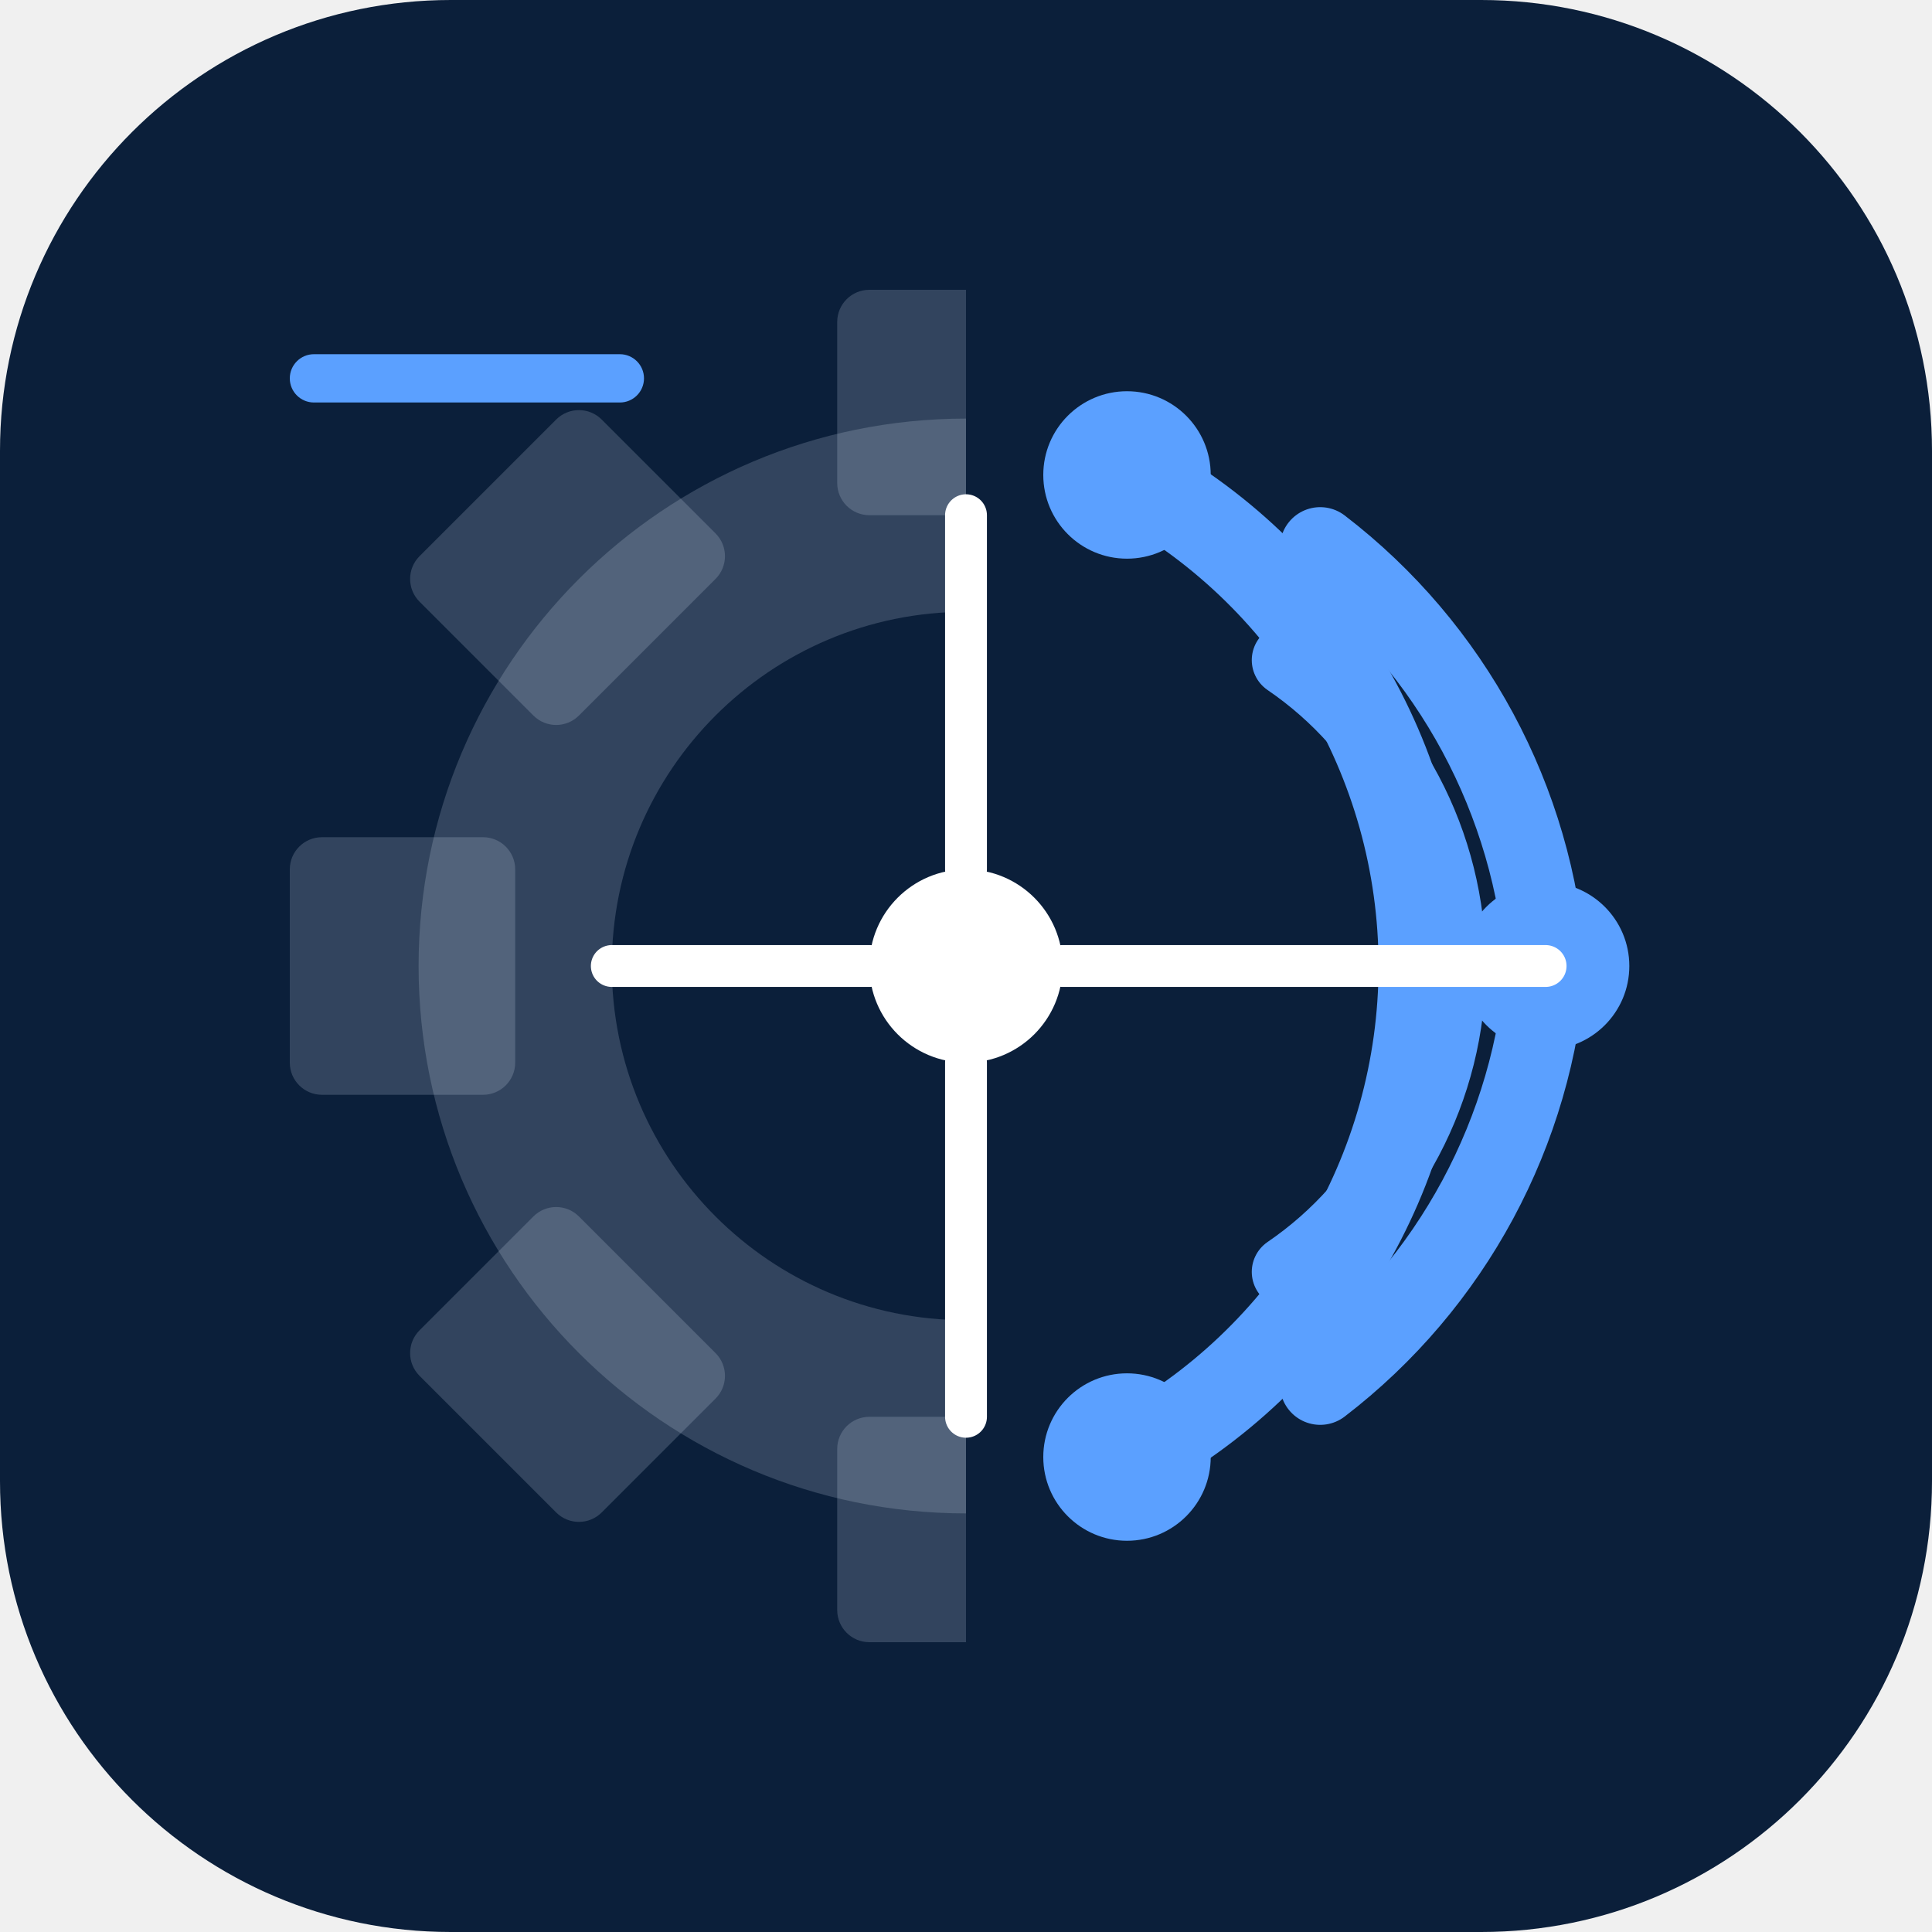
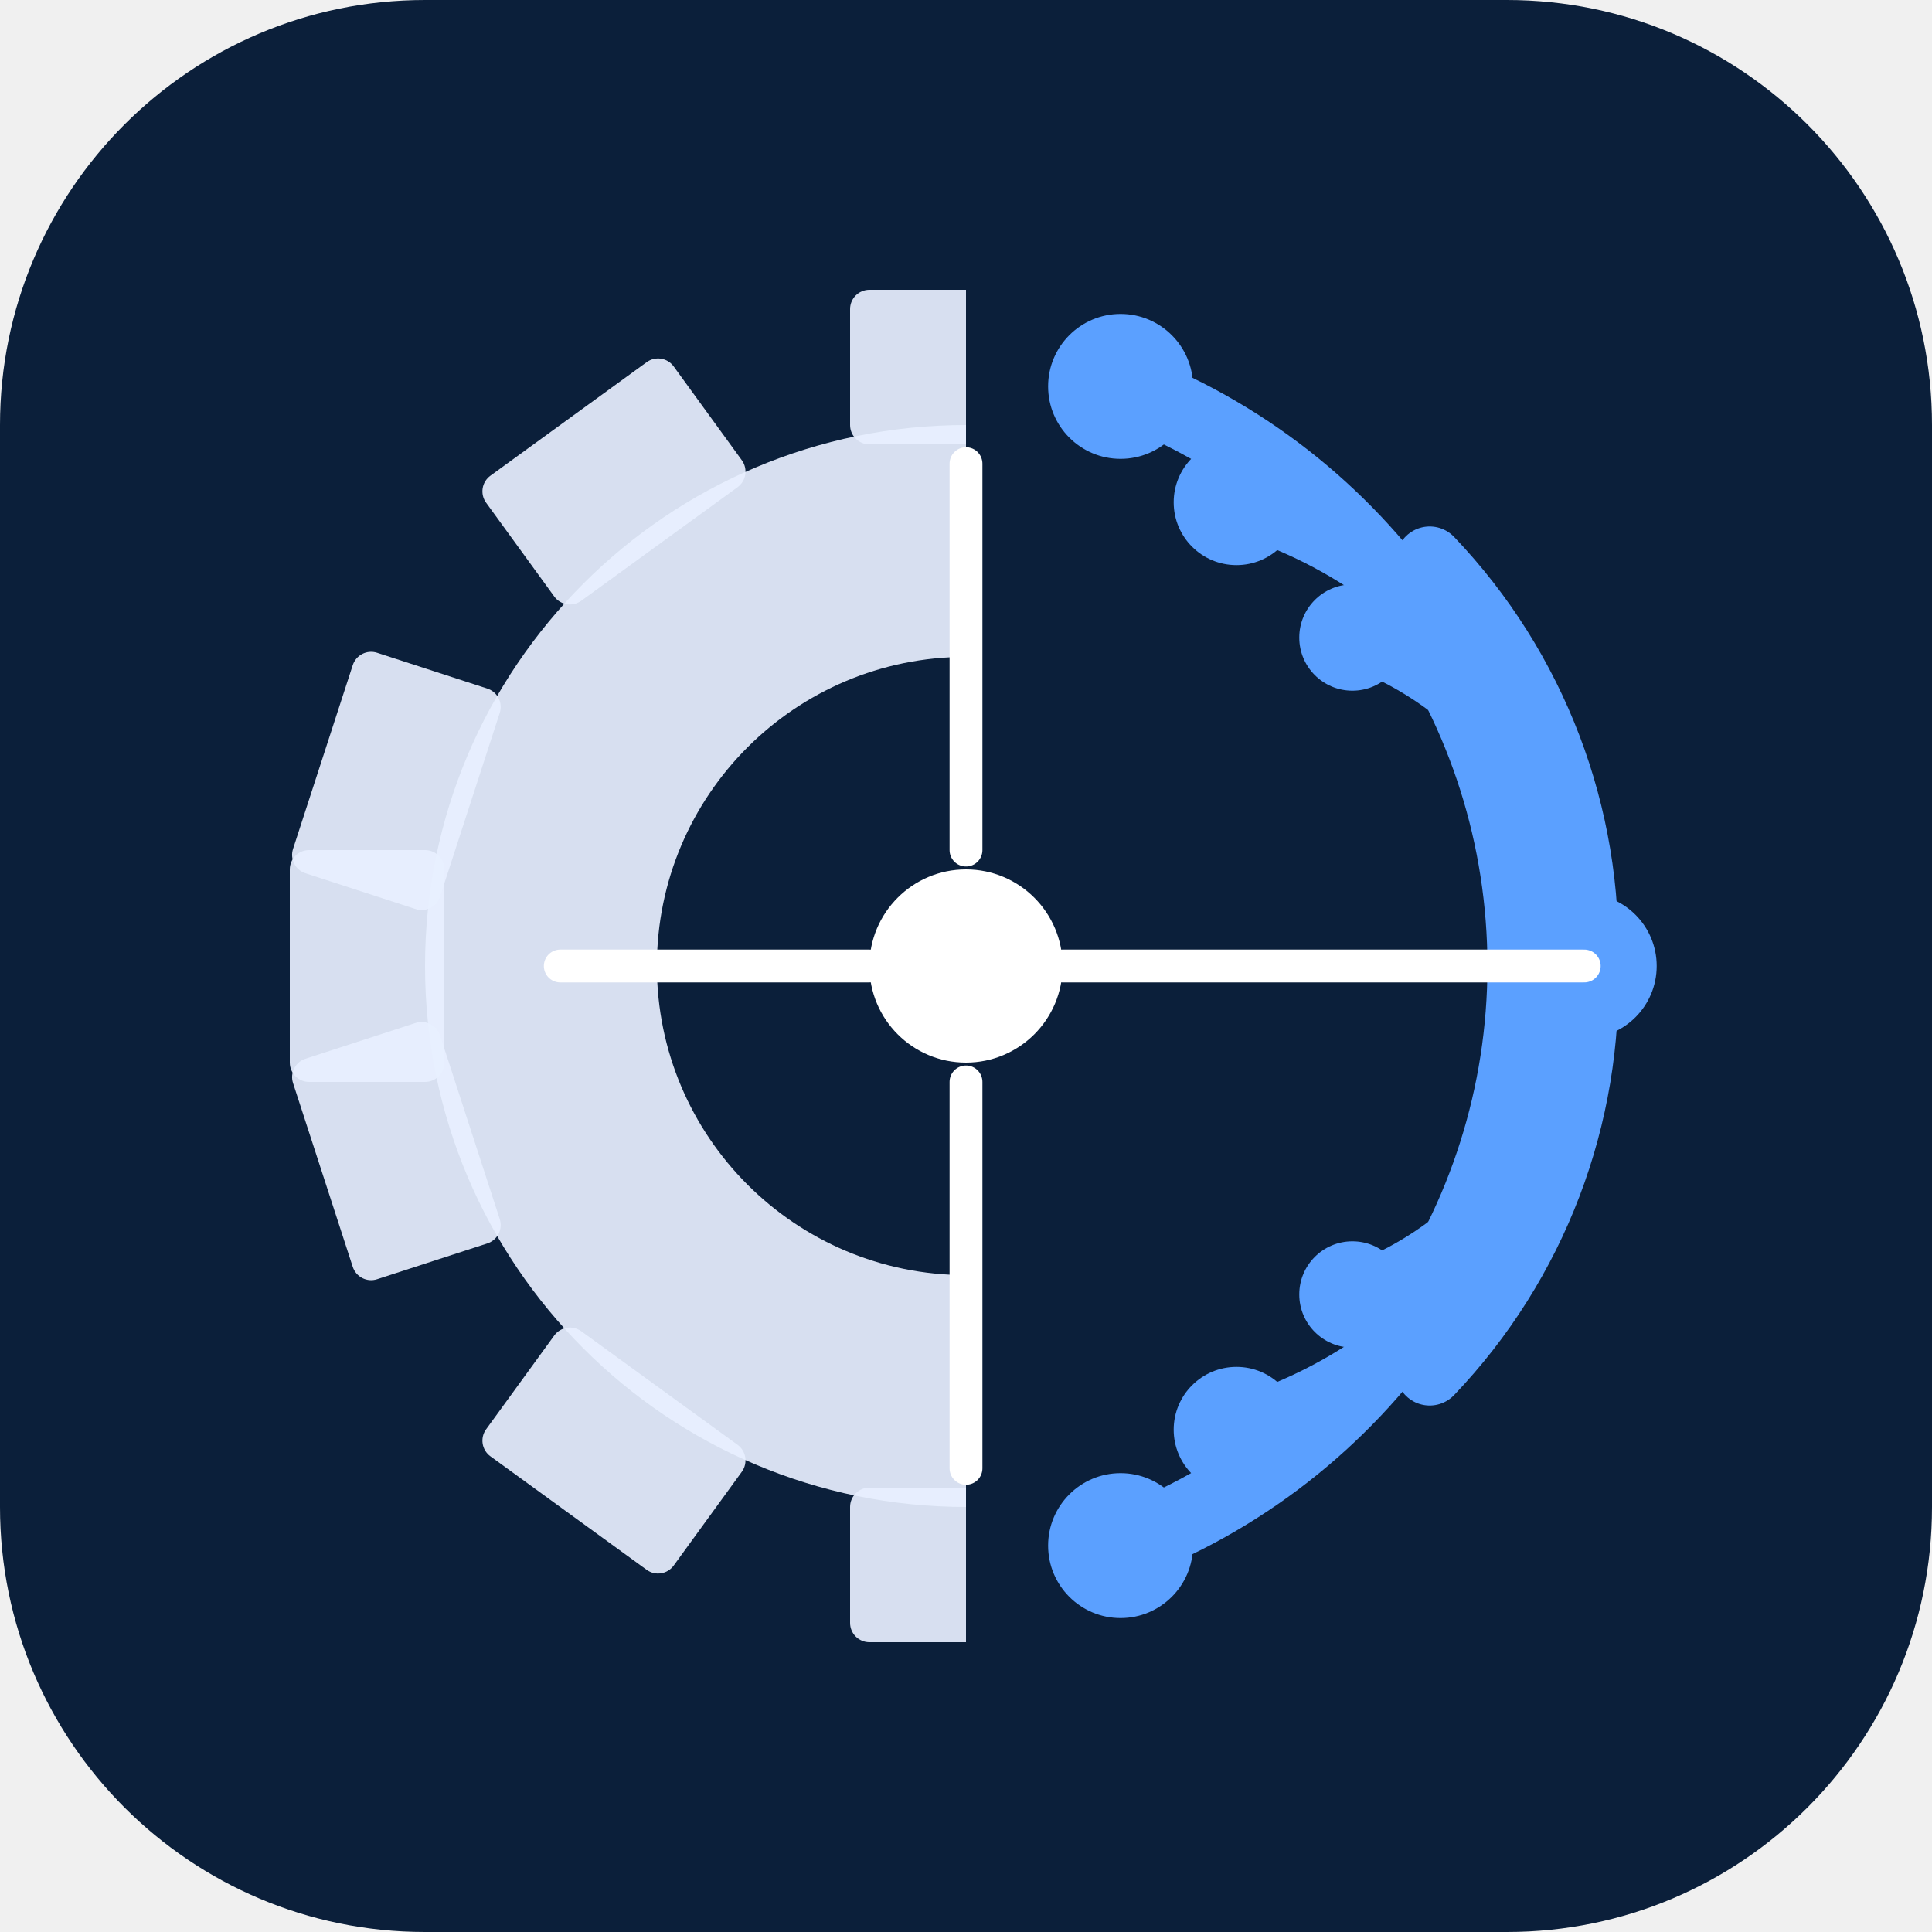
- <svg xmlns="http://www.w3.org/2000/svg" viewBox="0 0 120 120" fill="none" role="img" aria-label="ROHLAX logo">
-   <rect width="120" height="120" rx="28" fill="#0B1F3A" />
-   <g clip-path="url(#clipLeftMark)">
-     <circle cx="60" cy="60" r="34" fill="#E8F0FF" fill-opacity="0.18" />
-     <circle cx="60" cy="60" r="22" fill="#0B1F3A" />
-     <rect x="52" y="18" width="16" height="14" rx="2" fill="#E8F0FF" fill-opacity="0.18" />
-     <rect x="52" y="88" width="16" height="14" rx="2" fill="#E8F0FF" fill-opacity="0.18" />
-     <rect x="18" y="52" width="14" height="16" rx="2" fill="#E8F0FF" fill-opacity="0.18" />
-     <g transform="rotate(-45 60 60)">
-       <rect x="52" y="18" width="16" height="14" rx="2" fill="#E8F0FF" fill-opacity="0.18" />
-       <rect x="52" y="88" width="16" height="14" rx="2" fill="#E8F0FF" fill-opacity="0.18" />
-     </g>
-     <g transform="rotate(45 60 60)">
-       <rect x="52" y="18" width="16" height="14" rx="2" fill="#E8F0FF" fill-opacity="0.18" />
-       <rect x="52" y="88" width="16" height="14" rx="2" fill="#E8F0FF" fill-opacity="0.18" />
+ <svg xmlns="http://www.w3.org/2000/svg" viewBox="0 0 200 200" fill="none" role="img" aria-label="ROHLAX logo">
+   <circle cx="100" cy="100" r="0" fill="#0B1F3A" />
+   <rect width="200" height="200" rx="44" fill="#0B1F3A" />
+   <g clip-path="url(#clipLD)">
+     <circle cx="100" cy="100" r="56" fill="#E8F0FF" fill-opacity="0.92" />
+     <circle cx="100" cy="100" r="32" fill="#0B1F3A" />
+     <g fill="#E8F0FF" fill-opacity="0.92">
+       <rect x="88" y="30" width="24" height="16" rx="2" />
+       <rect x="88" y="154" width="24" height="16" rx="2" />
+       <rect x="30" y="88" width="16" height="24" rx="2" />
+       <g transform="rotate(36 100 100)">
+         <rect x="88" y="30" width="24" height="16" rx="2" />
+       </g>
+       <g transform="rotate(72 100 100)">
+         <rect x="88" y="30" width="24" height="16" rx="2" />
+       </g>
+       <g transform="rotate(-36 100 100)">
+         <rect x="88" y="30" width="24" height="16" rx="2" />
+       </g>
+       <g transform="rotate(-72 100 100)">
+         <rect x="88" y="30" width="24" height="16" rx="2" />
+       </g>
+       <g transform="rotate(144 100 100)">
+         <rect x="88" y="30" width="24" height="16" rx="2" />
+       </g>
+       <g transform="rotate(216 100 100)">
+         <rect x="88" y="30" width="24" height="16" rx="2" />
+       </g>
+       <g transform="rotate(108 100 100)">
+         <rect x="88" y="30" width="24" height="16" rx="2" />
+       </g>
+       <g transform="rotate(252 100 100)">
+         <rect x="88" y="30" width="24" height="16" rx="2" />
+       </g>
    </g>
  </g>
-   <path d="M70 29.5a34.5 34.5 0 0 1 0 61" stroke="#5BA0FF" stroke-width="5.5" stroke-linecap="round" fill="none" />
-   <path d="M80 41a23 23 0 0 1 0 38" stroke="#5BA0FF" stroke-width="4.5" stroke-linecap="round" fill="none" />
-   <path d="M82 34a36 36 0 0 1 14 26" stroke="#5BA0FF" stroke-width="5" stroke-linecap="round" fill="none" />
-   <path d="M96 60a36 36 0 0 1-14 26" stroke="#5BA0FF" stroke-width="5" stroke-linecap="round" fill="none" />
-   <circle cx="70" cy="29.5" r="5.2" fill="#5BA0FF" />
-   <circle cx="96" cy="60" r="5.2" fill="#5BA0FF" />
-   <circle cx="70" cy="90.5" r="5.2" fill="#5BA0FF" />
-   <circle cx="60" cy="60" r="6" fill="#FFFFFF" />
-   <path d="M60 32v22M60 66v22M38 60h16M66 60h30" stroke="#FFFFFF" stroke-width="2.6" stroke-linecap="round" />
-   <rect x="18" y="22" width="22" height="3" rx="1.5" fill="#5BA0FF" />
+   <path d="M116 40 A64 64 0 0 1 116 160" stroke="#5BA0FF" stroke-width="7.5" stroke-linecap="round" fill="none" />
+   <path d="M128 52 A50 50 0 0 1 128 148" stroke="#5BA0FF" stroke-width="6.5" stroke-linecap="round" fill="none" />
+   <path d="M140 66 A36 36 0 0 1 140 134" stroke="#5BA0FF" stroke-width="6" stroke-linecap="round" fill="none" />
+   <circle cx="116" cy="40" r="7.5" fill="#5BA0FF" />
+   <circle cx="116" cy="160" r="7.5" fill="#5BA0FF" />
+   <circle cx="128" cy="52" r="6.5" fill="#5BA0FF" />
+   <circle cx="128" cy="148" r="6.5" fill="#5BA0FF" />
+   <circle cx="164" cy="100" r="7.5" fill="#5BA0FF" />
+   <circle cx="140" cy="66" r="5.5" fill="#5BA0FF" />
+   <circle cx="140" cy="134" r="5.5" fill="#5BA0FF" />
+   <path d="M148 58 A58 58 0 0 1 164 100" stroke="#5BA0FF" stroke-width="7" stroke-linecap="round" fill="none" />
+   <path d="M164 100 A58 58 0 0 1 148 142" stroke="#5BA0FF" stroke-width="7" stroke-linecap="round" fill="none" />
+   <circle cx="100" cy="100" r="10" fill="#FFFFFF" />
+   <path d="M100 48 v40M100 112 v40M58 100 h32M110 100 h54" stroke="#FFFFFF" stroke-width="3.4" stroke-linecap="round" />
  <defs>
-     <clipPath id="clipLeftMark">
-       <rect x="0" y="0" width="60" height="120" />
+     <clipPath id="clipLD">
+       <rect x="0" y="0" width="100" height="200" />
    </clipPath>
  </defs>
</svg>
